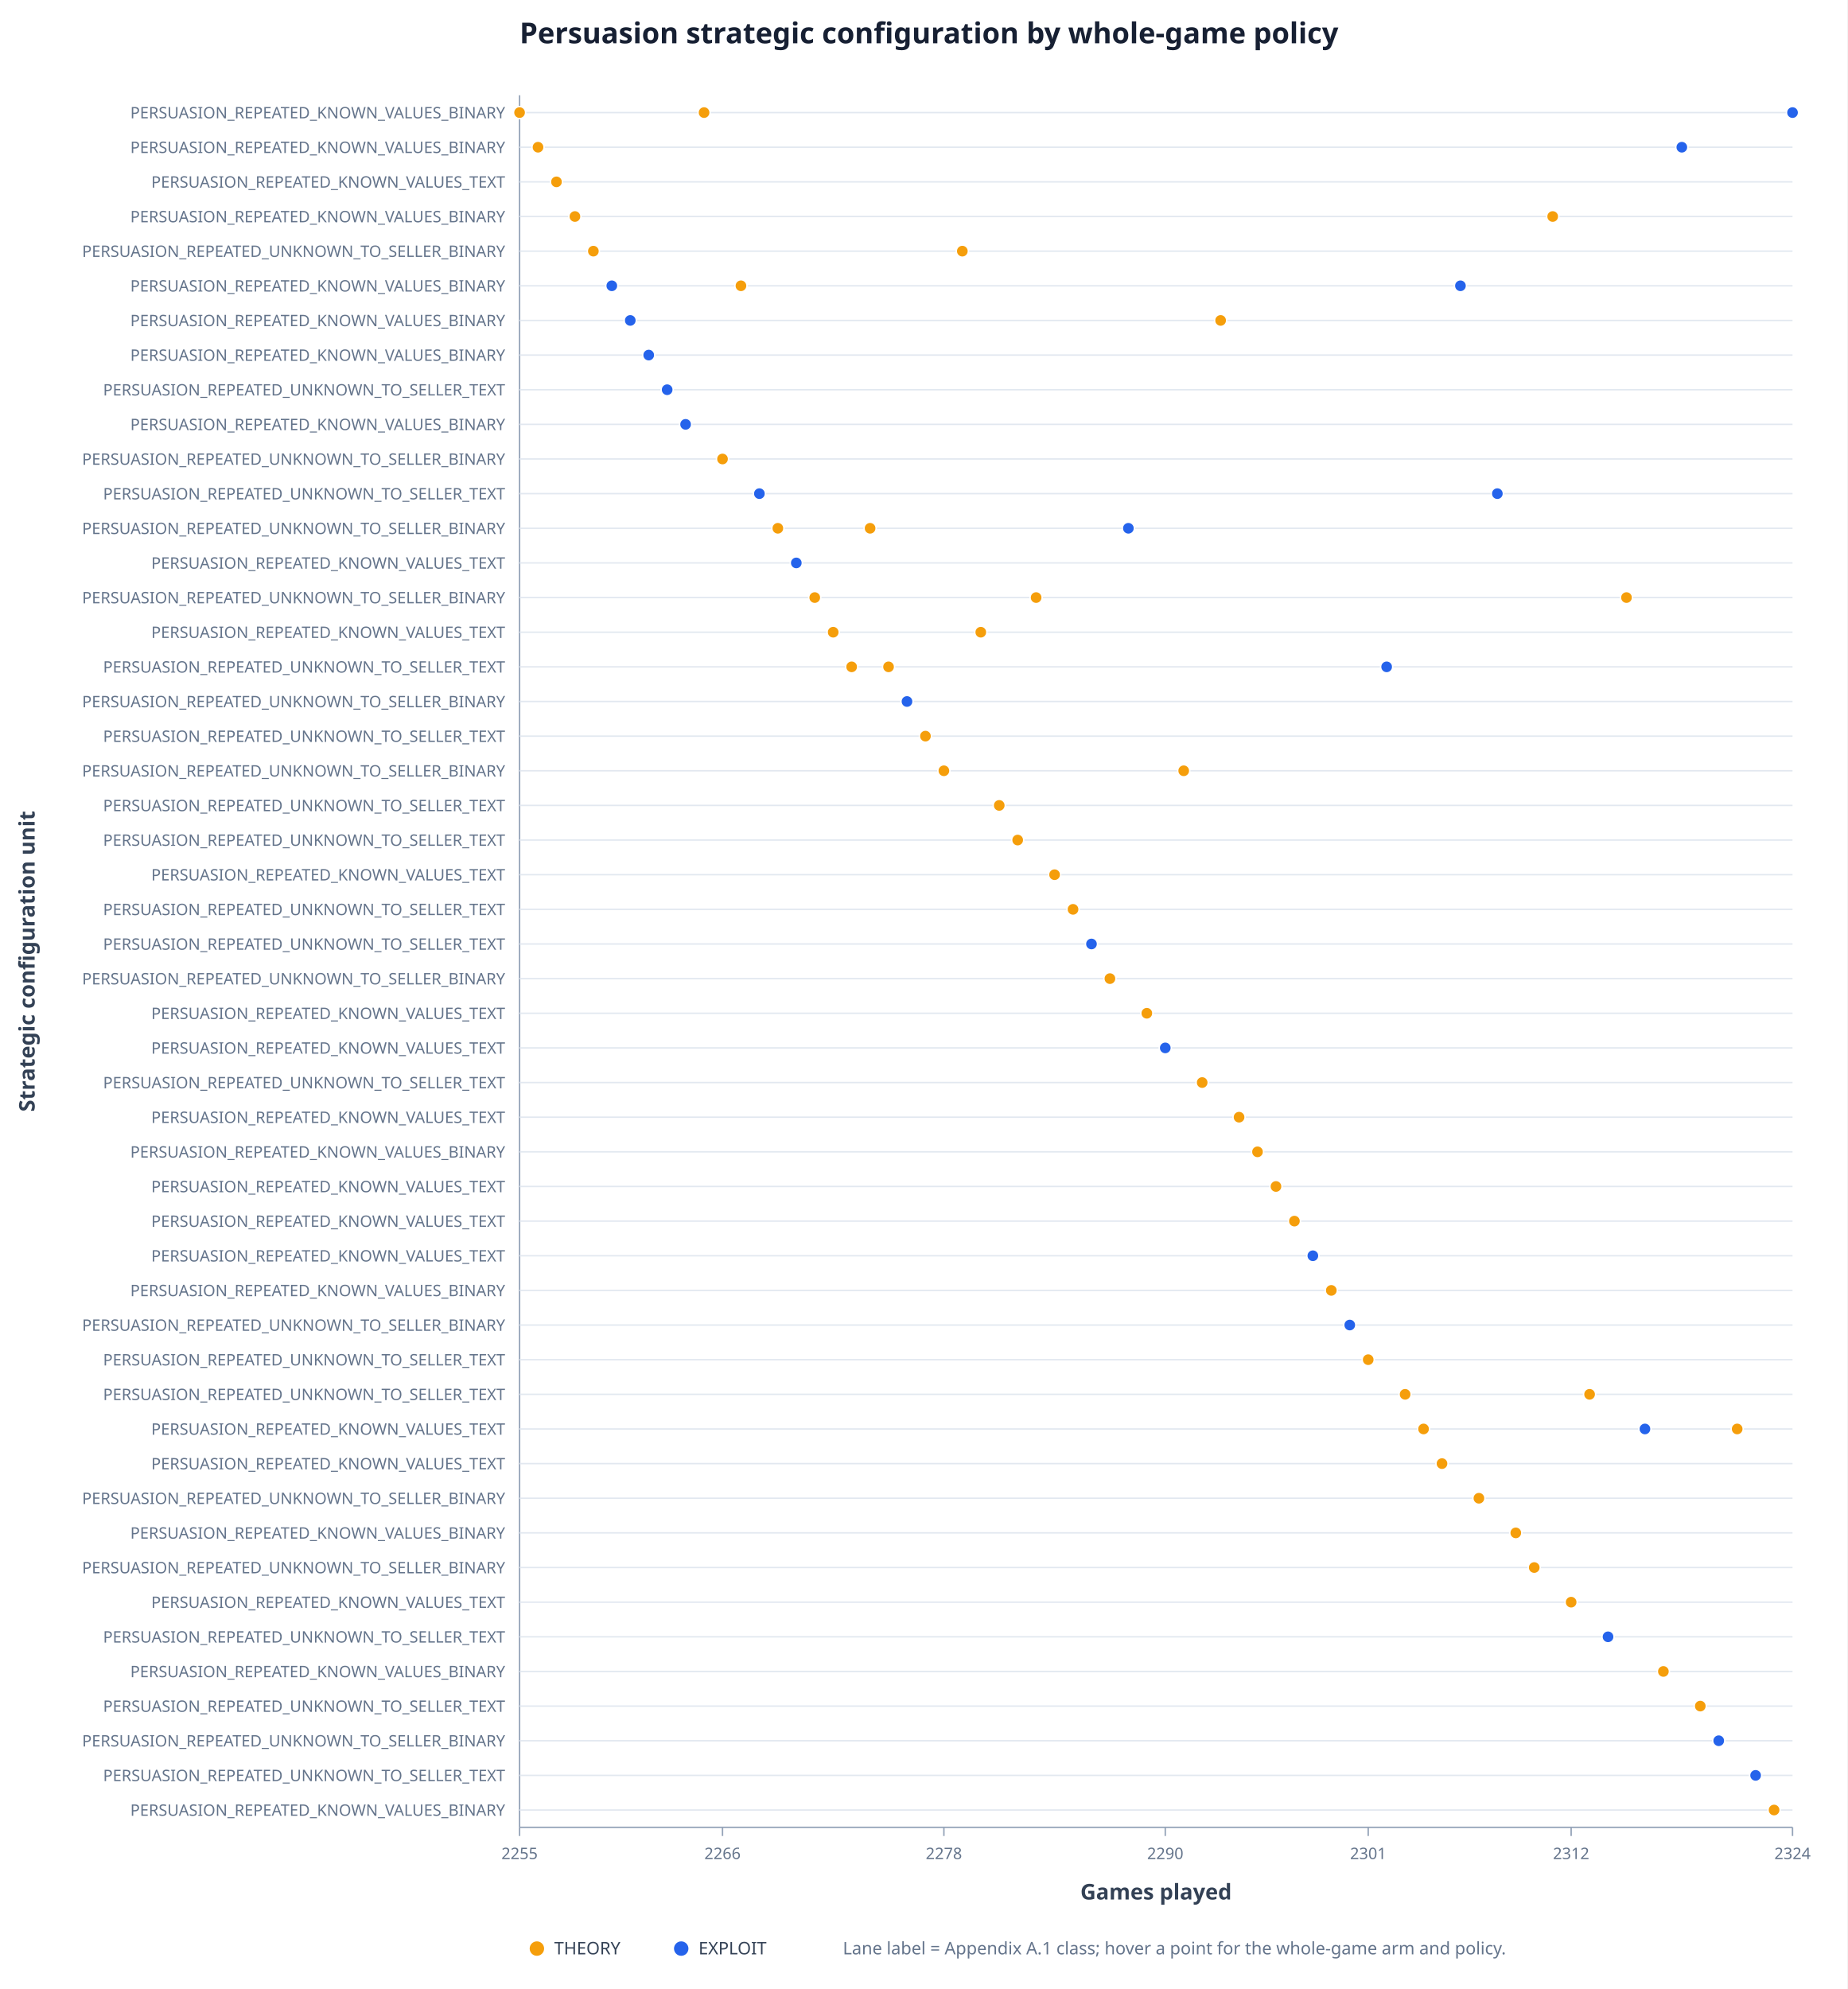
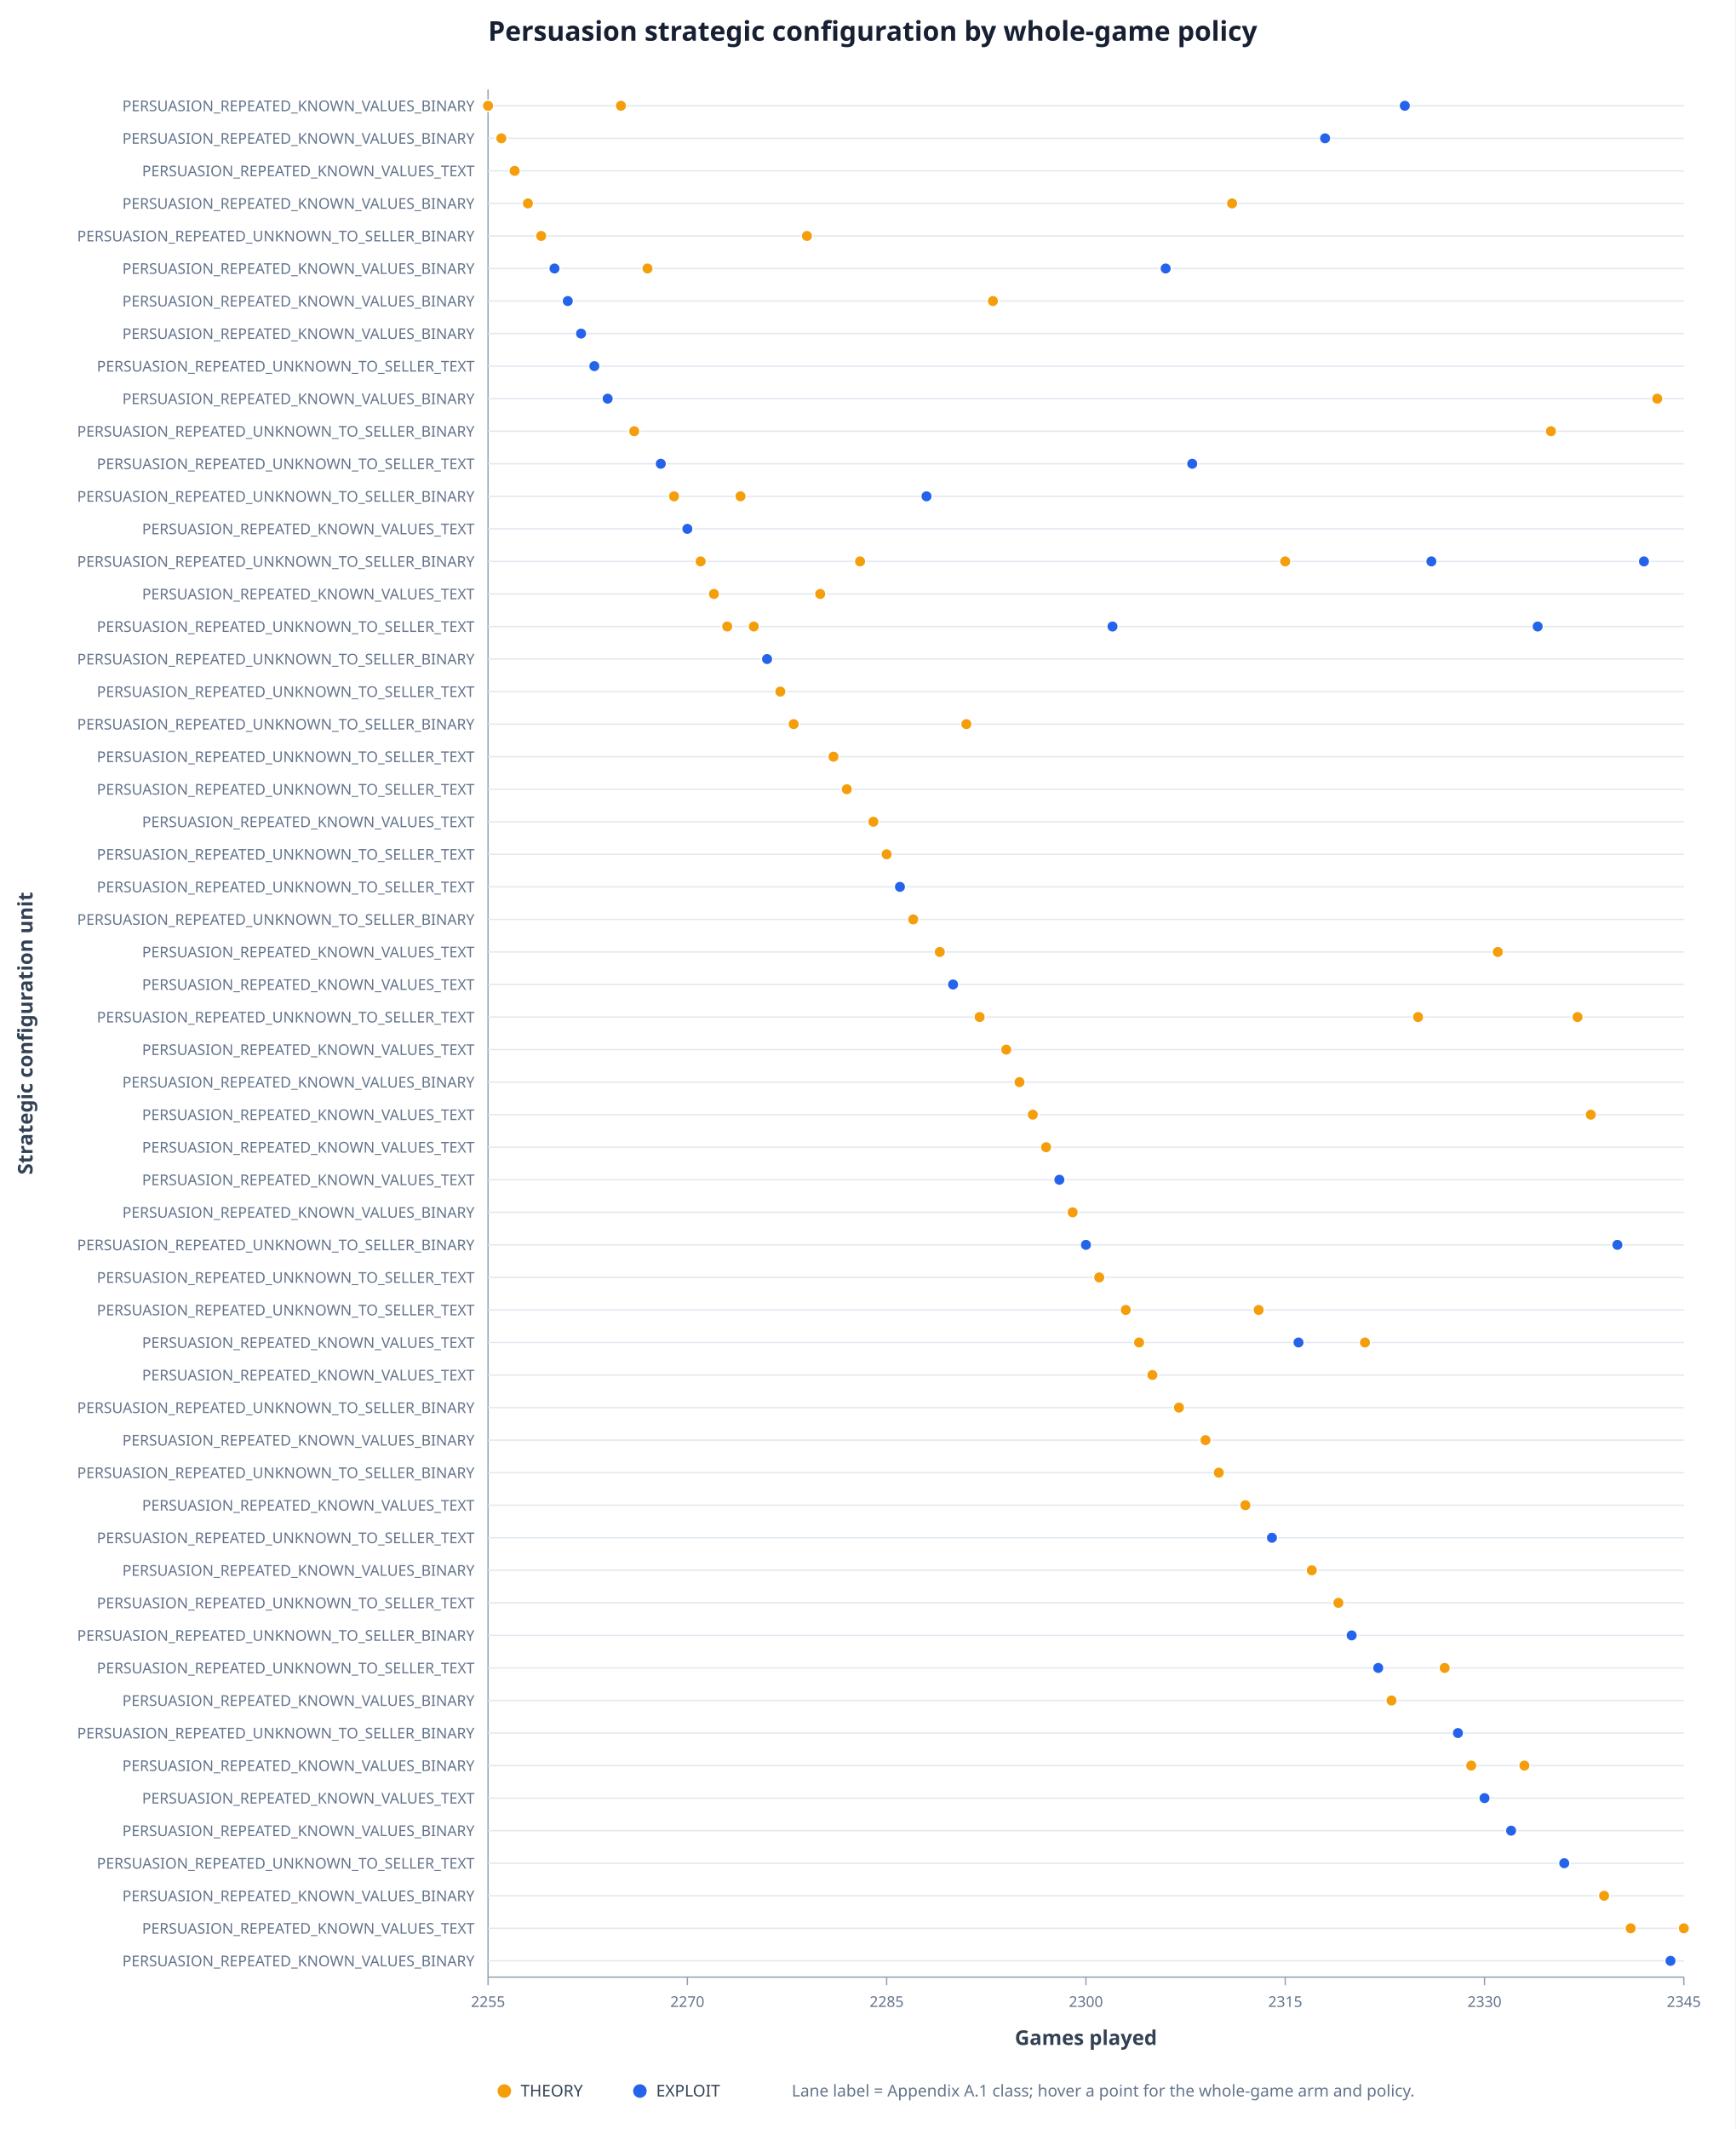
- <svg xmlns="http://www.w3.org/2000/svg" width="1280" height="1378" viewBox="0 0 1280 1378" role="img">
-   <rect width="1280" height="1378" fill="white" />
+ <svg xmlns="http://www.w3.org/2000/svg" width="1280" height="1570" viewBox="0 0 1280 1570" role="img">
+   <rect width="1280" height="1570" fill="white" />
  <text x="360.0" y="30" font-family="system-ui,sans-serif" font-size="20" font-weight="700" fill="#172033">Persuasion strategic configuration by whole-game policy</text>
-   <line x1="360.0" y1="1266.0" x2="1242.0" y2="1266.0" stroke="#94a3b8" />
-   <line x1="360.0" y1="66.0" x2="360.0" y2="1266.0" stroke="#94a3b8" />
-   <text x="801.0" y="1316" text-anchor="middle" font-family="system-ui,sans-serif" font-size="15" font-weight="650" fill="#334155">Games played</text>
-   <text x="24" y="666.0" transform="rotate(-90 24 666.0)" text-anchor="middle" font-family="system-ui,sans-serif" font-size="15" font-weight="650" fill="#334155">Strategic configuration unit</text>
+   <line x1="360.0" y1="1458.0" x2="1242.0" y2="1458.0" stroke="#94a3b8" />
+   <line x1="360.0" y1="66.0" x2="360.0" y2="1458.0" stroke="#94a3b8" />
+   <text x="801.0" y="1508" text-anchor="middle" font-family="system-ui,sans-serif" font-size="15" font-weight="650" fill="#334155">Games played</text>
+   <text x="24" y="762.0" transform="rotate(-90 24 762.0)" text-anchor="middle" font-family="system-ui,sans-serif" font-size="15" font-weight="650" fill="#334155">Strategic configuration unit</text>
  <line x1="360.0" y1="78.00" x2="1242.0" y2="78.00" stroke="#e2e8f0" />
  <text x="350.0" y="82.00" text-anchor="end" font-family="system-ui,sans-serif" font-size="11" fill="#64748b">PERSUASION_REPEATED_KNOWN_VALUES_BINARY</text>
  <line x1="360.0" y1="102.00" x2="1242.0" y2="102.00" stroke="#e2e8f0" />
  <text x="350.0" y="106.00" text-anchor="end" font-family="system-ui,sans-serif" font-size="11" fill="#64748b">PERSUASION_REPEATED_KNOWN_VALUES_BINARY</text>
  <line x1="360.0" y1="126.00" x2="1242.0" y2="126.00" stroke="#e2e8f0" />
  <text x="350.0" y="130.00" text-anchor="end" font-family="system-ui,sans-serif" font-size="11" fill="#64748b">PERSUASION_REPEATED_KNOWN_VALUES_TEXT</text>
  <line x1="360.0" y1="150.00" x2="1242.0" y2="150.00" stroke="#e2e8f0" />
  <text x="350.0" y="154.00" text-anchor="end" font-family="system-ui,sans-serif" font-size="11" fill="#64748b">PERSUASION_REPEATED_KNOWN_VALUES_BINARY</text>
  <line x1="360.0" y1="174.00" x2="1242.0" y2="174.00" stroke="#e2e8f0" />
  <text x="350.0" y="178.00" text-anchor="end" font-family="system-ui,sans-serif" font-size="11" fill="#64748b">PERSUASION_REPEATED_UNKNOWN_TO_SELLER_BINARY</text>
  <line x1="360.0" y1="198.00" x2="1242.0" y2="198.00" stroke="#e2e8f0" />
  <text x="350.0" y="202.00" text-anchor="end" font-family="system-ui,sans-serif" font-size="11" fill="#64748b">PERSUASION_REPEATED_KNOWN_VALUES_BINARY</text>
  <line x1="360.0" y1="222.00" x2="1242.0" y2="222.00" stroke="#e2e8f0" />
  <text x="350.0" y="226.00" text-anchor="end" font-family="system-ui,sans-serif" font-size="11" fill="#64748b">PERSUASION_REPEATED_KNOWN_VALUES_BINARY</text>
  <line x1="360.0" y1="246.00" x2="1242.0" y2="246.00" stroke="#e2e8f0" />
  <text x="350.0" y="250.00" text-anchor="end" font-family="system-ui,sans-serif" font-size="11" fill="#64748b">PERSUASION_REPEATED_KNOWN_VALUES_BINARY</text>
  <line x1="360.0" y1="270.00" x2="1242.0" y2="270.00" stroke="#e2e8f0" />
  <text x="350.0" y="274.00" text-anchor="end" font-family="system-ui,sans-serif" font-size="11" fill="#64748b">PERSUASION_REPEATED_UNKNOWN_TO_SELLER_TEXT</text>
  <line x1="360.0" y1="294.00" x2="1242.0" y2="294.00" stroke="#e2e8f0" />
  <text x="350.0" y="298.00" text-anchor="end" font-family="system-ui,sans-serif" font-size="11" fill="#64748b">PERSUASION_REPEATED_KNOWN_VALUES_BINARY</text>
  <line x1="360.0" y1="318.00" x2="1242.0" y2="318.00" stroke="#e2e8f0" />
  <text x="350.0" y="322.00" text-anchor="end" font-family="system-ui,sans-serif" font-size="11" fill="#64748b">PERSUASION_REPEATED_UNKNOWN_TO_SELLER_BINARY</text>
  <line x1="360.0" y1="342.00" x2="1242.0" y2="342.00" stroke="#e2e8f0" />
  <text x="350.0" y="346.00" text-anchor="end" font-family="system-ui,sans-serif" font-size="11" fill="#64748b">PERSUASION_REPEATED_UNKNOWN_TO_SELLER_TEXT</text>
  <line x1="360.0" y1="366.00" x2="1242.0" y2="366.00" stroke="#e2e8f0" />
  <text x="350.0" y="370.00" text-anchor="end" font-family="system-ui,sans-serif" font-size="11" fill="#64748b">PERSUASION_REPEATED_UNKNOWN_TO_SELLER_BINARY</text>
  <line x1="360.0" y1="390.00" x2="1242.0" y2="390.00" stroke="#e2e8f0" />
  <text x="350.0" y="394.00" text-anchor="end" font-family="system-ui,sans-serif" font-size="11" fill="#64748b">PERSUASION_REPEATED_KNOWN_VALUES_TEXT</text>
  <line x1="360.0" y1="414.00" x2="1242.0" y2="414.00" stroke="#e2e8f0" />
  <text x="350.0" y="418.00" text-anchor="end" font-family="system-ui,sans-serif" font-size="11" fill="#64748b">PERSUASION_REPEATED_UNKNOWN_TO_SELLER_BINARY</text>
  <line x1="360.0" y1="438.00" x2="1242.0" y2="438.00" stroke="#e2e8f0" />
  <text x="350.0" y="442.00" text-anchor="end" font-family="system-ui,sans-serif" font-size="11" fill="#64748b">PERSUASION_REPEATED_KNOWN_VALUES_TEXT</text>
  <line x1="360.0" y1="462.00" x2="1242.0" y2="462.00" stroke="#e2e8f0" />
  <text x="350.0" y="466.00" text-anchor="end" font-family="system-ui,sans-serif" font-size="11" fill="#64748b">PERSUASION_REPEATED_UNKNOWN_TO_SELLER_TEXT</text>
  <line x1="360.0" y1="486.00" x2="1242.0" y2="486.00" stroke="#e2e8f0" />
  <text x="350.0" y="490.00" text-anchor="end" font-family="system-ui,sans-serif" font-size="11" fill="#64748b">PERSUASION_REPEATED_UNKNOWN_TO_SELLER_BINARY</text>
  <line x1="360.0" y1="510.00" x2="1242.0" y2="510.00" stroke="#e2e8f0" />
  <text x="350.0" y="514.00" text-anchor="end" font-family="system-ui,sans-serif" font-size="11" fill="#64748b">PERSUASION_REPEATED_UNKNOWN_TO_SELLER_TEXT</text>
  <line x1="360.0" y1="534.00" x2="1242.0" y2="534.00" stroke="#e2e8f0" />
  <text x="350.0" y="538.00" text-anchor="end" font-family="system-ui,sans-serif" font-size="11" fill="#64748b">PERSUASION_REPEATED_UNKNOWN_TO_SELLER_BINARY</text>
  <line x1="360.0" y1="558.00" x2="1242.0" y2="558.00" stroke="#e2e8f0" />
  <text x="350.0" y="562.00" text-anchor="end" font-family="system-ui,sans-serif" font-size="11" fill="#64748b">PERSUASION_REPEATED_UNKNOWN_TO_SELLER_TEXT</text>
  <line x1="360.0" y1="582.00" x2="1242.0" y2="582.00" stroke="#e2e8f0" />
  <text x="350.0" y="586.00" text-anchor="end" font-family="system-ui,sans-serif" font-size="11" fill="#64748b">PERSUASION_REPEATED_UNKNOWN_TO_SELLER_TEXT</text>
  <line x1="360.0" y1="606.00" x2="1242.0" y2="606.00" stroke="#e2e8f0" />
  <text x="350.0" y="610.00" text-anchor="end" font-family="system-ui,sans-serif" font-size="11" fill="#64748b">PERSUASION_REPEATED_KNOWN_VALUES_TEXT</text>
  <line x1="360.0" y1="630.00" x2="1242.0" y2="630.00" stroke="#e2e8f0" />
  <text x="350.0" y="634.00" text-anchor="end" font-family="system-ui,sans-serif" font-size="11" fill="#64748b">PERSUASION_REPEATED_UNKNOWN_TO_SELLER_TEXT</text>
  <line x1="360.0" y1="654.00" x2="1242.0" y2="654.00" stroke="#e2e8f0" />
  <text x="350.0" y="658.00" text-anchor="end" font-family="system-ui,sans-serif" font-size="11" fill="#64748b">PERSUASION_REPEATED_UNKNOWN_TO_SELLER_TEXT</text>
  <line x1="360.0" y1="678.00" x2="1242.0" y2="678.00" stroke="#e2e8f0" />
  <text x="350.0" y="682.00" text-anchor="end" font-family="system-ui,sans-serif" font-size="11" fill="#64748b">PERSUASION_REPEATED_UNKNOWN_TO_SELLER_BINARY</text>
  <line x1="360.0" y1="702.00" x2="1242.0" y2="702.00" stroke="#e2e8f0" />
  <text x="350.0" y="706.00" text-anchor="end" font-family="system-ui,sans-serif" font-size="11" fill="#64748b">PERSUASION_REPEATED_KNOWN_VALUES_TEXT</text>
  <line x1="360.0" y1="726.00" x2="1242.0" y2="726.00" stroke="#e2e8f0" />
  <text x="350.0" y="730.00" text-anchor="end" font-family="system-ui,sans-serif" font-size="11" fill="#64748b">PERSUASION_REPEATED_KNOWN_VALUES_TEXT</text>
  <line x1="360.0" y1="750.00" x2="1242.0" y2="750.00" stroke="#e2e8f0" />
  <text x="350.0" y="754.00" text-anchor="end" font-family="system-ui,sans-serif" font-size="11" fill="#64748b">PERSUASION_REPEATED_UNKNOWN_TO_SELLER_TEXT</text>
  <line x1="360.0" y1="774.00" x2="1242.0" y2="774.00" stroke="#e2e8f0" />
  <text x="350.0" y="778.00" text-anchor="end" font-family="system-ui,sans-serif" font-size="11" fill="#64748b">PERSUASION_REPEATED_KNOWN_VALUES_TEXT</text>
  <line x1="360.0" y1="798.00" x2="1242.0" y2="798.00" stroke="#e2e8f0" />
  <text x="350.0" y="802.00" text-anchor="end" font-family="system-ui,sans-serif" font-size="11" fill="#64748b">PERSUASION_REPEATED_KNOWN_VALUES_BINARY</text>
  <line x1="360.0" y1="822.00" x2="1242.0" y2="822.00" stroke="#e2e8f0" />
  <text x="350.0" y="826.00" text-anchor="end" font-family="system-ui,sans-serif" font-size="11" fill="#64748b">PERSUASION_REPEATED_KNOWN_VALUES_TEXT</text>
  <line x1="360.0" y1="846.00" x2="1242.0" y2="846.00" stroke="#e2e8f0" />
  <text x="350.0" y="850.00" text-anchor="end" font-family="system-ui,sans-serif" font-size="11" fill="#64748b">PERSUASION_REPEATED_KNOWN_VALUES_TEXT</text>
  <line x1="360.0" y1="870.00" x2="1242.0" y2="870.00" stroke="#e2e8f0" />
  <text x="350.0" y="874.00" text-anchor="end" font-family="system-ui,sans-serif" font-size="11" fill="#64748b">PERSUASION_REPEATED_KNOWN_VALUES_TEXT</text>
  <line x1="360.0" y1="894.00" x2="1242.0" y2="894.00" stroke="#e2e8f0" />
  <text x="350.0" y="898.00" text-anchor="end" font-family="system-ui,sans-serif" font-size="11" fill="#64748b">PERSUASION_REPEATED_KNOWN_VALUES_BINARY</text>
  <line x1="360.0" y1="918.00" x2="1242.0" y2="918.00" stroke="#e2e8f0" />
  <text x="350.0" y="922.00" text-anchor="end" font-family="system-ui,sans-serif" font-size="11" fill="#64748b">PERSUASION_REPEATED_UNKNOWN_TO_SELLER_BINARY</text>
  <line x1="360.0" y1="942.00" x2="1242.0" y2="942.00" stroke="#e2e8f0" />
  <text x="350.0" y="946.00" text-anchor="end" font-family="system-ui,sans-serif" font-size="11" fill="#64748b">PERSUASION_REPEATED_UNKNOWN_TO_SELLER_TEXT</text>
  <line x1="360.0" y1="966.00" x2="1242.0" y2="966.00" stroke="#e2e8f0" />
  <text x="350.0" y="970.00" text-anchor="end" font-family="system-ui,sans-serif" font-size="11" fill="#64748b">PERSUASION_REPEATED_UNKNOWN_TO_SELLER_TEXT</text>
  <line x1="360.0" y1="990.00" x2="1242.0" y2="990.00" stroke="#e2e8f0" />
  <text x="350.0" y="994.00" text-anchor="end" font-family="system-ui,sans-serif" font-size="11" fill="#64748b">PERSUASION_REPEATED_KNOWN_VALUES_TEXT</text>
  <line x1="360.0" y1="1014.00" x2="1242.0" y2="1014.00" stroke="#e2e8f0" />
  <text x="350.0" y="1018.00" text-anchor="end" font-family="system-ui,sans-serif" font-size="11" fill="#64748b">PERSUASION_REPEATED_KNOWN_VALUES_TEXT</text>
  <line x1="360.0" y1="1038.00" x2="1242.0" y2="1038.00" stroke="#e2e8f0" />
  <text x="350.0" y="1042.00" text-anchor="end" font-family="system-ui,sans-serif" font-size="11" fill="#64748b">PERSUASION_REPEATED_UNKNOWN_TO_SELLER_BINARY</text>
  <line x1="360.0" y1="1062.00" x2="1242.0" y2="1062.00" stroke="#e2e8f0" />
  <text x="350.0" y="1066.00" text-anchor="end" font-family="system-ui,sans-serif" font-size="11" fill="#64748b">PERSUASION_REPEATED_KNOWN_VALUES_BINARY</text>
  <line x1="360.0" y1="1086.00" x2="1242.0" y2="1086.00" stroke="#e2e8f0" />
  <text x="350.0" y="1090.00" text-anchor="end" font-family="system-ui,sans-serif" font-size="11" fill="#64748b">PERSUASION_REPEATED_UNKNOWN_TO_SELLER_BINARY</text>
  <line x1="360.0" y1="1110.00" x2="1242.0" y2="1110.00" stroke="#e2e8f0" />
  <text x="350.0" y="1114.00" text-anchor="end" font-family="system-ui,sans-serif" font-size="11" fill="#64748b">PERSUASION_REPEATED_KNOWN_VALUES_TEXT</text>
  <line x1="360.0" y1="1134.00" x2="1242.0" y2="1134.00" stroke="#e2e8f0" />
  <text x="350.0" y="1138.00" text-anchor="end" font-family="system-ui,sans-serif" font-size="11" fill="#64748b">PERSUASION_REPEATED_UNKNOWN_TO_SELLER_TEXT</text>
  <line x1="360.0" y1="1158.00" x2="1242.0" y2="1158.00" stroke="#e2e8f0" />
  <text x="350.0" y="1162.00" text-anchor="end" font-family="system-ui,sans-serif" font-size="11" fill="#64748b">PERSUASION_REPEATED_KNOWN_VALUES_BINARY</text>
  <line x1="360.0" y1="1182.00" x2="1242.0" y2="1182.00" stroke="#e2e8f0" />
  <text x="350.0" y="1186.00" text-anchor="end" font-family="system-ui,sans-serif" font-size="11" fill="#64748b">PERSUASION_REPEATED_UNKNOWN_TO_SELLER_TEXT</text>
  <line x1="360.0" y1="1206.00" x2="1242.0" y2="1206.00" stroke="#e2e8f0" />
  <text x="350.0" y="1210.00" text-anchor="end" font-family="system-ui,sans-serif" font-size="11" fill="#64748b">PERSUASION_REPEATED_UNKNOWN_TO_SELLER_BINARY</text>
  <line x1="360.0" y1="1230.00" x2="1242.0" y2="1230.00" stroke="#e2e8f0" />
  <text x="350.0" y="1234.00" text-anchor="end" font-family="system-ui,sans-serif" font-size="11" fill="#64748b">PERSUASION_REPEATED_UNKNOWN_TO_SELLER_TEXT</text>
  <line x1="360.0" y1="1254.00" x2="1242.0" y2="1254.00" stroke="#e2e8f0" />
  <text x="350.0" y="1258.00" text-anchor="end" font-family="system-ui,sans-serif" font-size="11" fill="#64748b">PERSUASION_REPEATED_KNOWN_VALUES_BINARY</text>
-   <line x1="360.00" y1="1266.0" x2="360.00" y2="1272.0" stroke="#94a3b8" />
-   <text x="360.00" y="1288.0" text-anchor="middle" font-family="system-ui,sans-serif" font-size="11" fill="#64748b">2255</text>
-   <line x1="500.61" y1="1266.0" x2="500.61" y2="1272.0" stroke="#94a3b8" />
-   <text x="500.61" y="1288.0" text-anchor="middle" font-family="system-ui,sans-serif" font-size="11" fill="#64748b">2266</text>
-   <line x1="654.00" y1="1266.0" x2="654.00" y2="1272.0" stroke="#94a3b8" />
-   <text x="654.00" y="1288.0" text-anchor="middle" font-family="system-ui,sans-serif" font-size="11" fill="#64748b">2278</text>
-   <line x1="807.39" y1="1266.0" x2="807.39" y2="1272.0" stroke="#94a3b8" />
-   <text x="807.39" y="1288.0" text-anchor="middle" font-family="system-ui,sans-serif" font-size="11" fill="#64748b">2290</text>
-   <line x1="948.00" y1="1266.0" x2="948.00" y2="1272.0" stroke="#94a3b8" />
-   <text x="948.00" y="1288.0" text-anchor="middle" font-family="system-ui,sans-serif" font-size="11" fill="#64748b">2301</text>
-   <line x1="1088.61" y1="1266.0" x2="1088.61" y2="1272.0" stroke="#94a3b8" />
-   <text x="1088.61" y="1288.0" text-anchor="middle" font-family="system-ui,sans-serif" font-size="11" fill="#64748b">2312</text>
-   <line x1="1242.00" y1="1266.0" x2="1242.00" y2="1272.0" stroke="#94a3b8" />
-   <text x="1242.00" y="1288.0" text-anchor="middle" font-family="system-ui,sans-serif" font-size="11" fill="#64748b">2324</text>
+   <line x1="360.0" y1="1278.00" x2="1242.0" y2="1278.00" stroke="#e2e8f0" />
+   <text x="350.0" y="1282.00" text-anchor="end" font-family="system-ui,sans-serif" font-size="11" fill="#64748b">PERSUASION_REPEATED_UNKNOWN_TO_SELLER_BINARY</text>
+   <line x1="360.0" y1="1302.00" x2="1242.0" y2="1302.00" stroke="#e2e8f0" />
+   <text x="350.0" y="1306.00" text-anchor="end" font-family="system-ui,sans-serif" font-size="11" fill="#64748b">PERSUASION_REPEATED_KNOWN_VALUES_BINARY</text>
+   <line x1="360.0" y1="1326.00" x2="1242.0" y2="1326.00" stroke="#e2e8f0" />
+   <text x="350.0" y="1330.00" text-anchor="end" font-family="system-ui,sans-serif" font-size="11" fill="#64748b">PERSUASION_REPEATED_KNOWN_VALUES_TEXT</text>
+   <line x1="360.0" y1="1350.00" x2="1242.0" y2="1350.00" stroke="#e2e8f0" />
+   <text x="350.0" y="1354.00" text-anchor="end" font-family="system-ui,sans-serif" font-size="11" fill="#64748b">PERSUASION_REPEATED_KNOWN_VALUES_BINARY</text>
+   <line x1="360.0" y1="1374.00" x2="1242.0" y2="1374.00" stroke="#e2e8f0" />
+   <text x="350.0" y="1378.00" text-anchor="end" font-family="system-ui,sans-serif" font-size="11" fill="#64748b">PERSUASION_REPEATED_UNKNOWN_TO_SELLER_TEXT</text>
+   <line x1="360.0" y1="1398.00" x2="1242.0" y2="1398.00" stroke="#e2e8f0" />
+   <text x="350.0" y="1402.00" text-anchor="end" font-family="system-ui,sans-serif" font-size="11" fill="#64748b">PERSUASION_REPEATED_KNOWN_VALUES_BINARY</text>
+   <line x1="360.0" y1="1422.00" x2="1242.0" y2="1422.00" stroke="#e2e8f0" />
+   <text x="350.0" y="1426.00" text-anchor="end" font-family="system-ui,sans-serif" font-size="11" fill="#64748b">PERSUASION_REPEATED_KNOWN_VALUES_TEXT</text>
+   <line x1="360.0" y1="1446.00" x2="1242.0" y2="1446.00" stroke="#e2e8f0" />
+   <text x="350.0" y="1450.00" text-anchor="end" font-family="system-ui,sans-serif" font-size="11" fill="#64748b">PERSUASION_REPEATED_KNOWN_VALUES_BINARY</text>
+   <line x1="360.00" y1="1458.0" x2="360.00" y2="1464.0" stroke="#94a3b8" />
+   <text x="360.00" y="1480.0" text-anchor="middle" font-family="system-ui,sans-serif" font-size="11" fill="#64748b">2255</text>
+   <line x1="507.00" y1="1458.0" x2="507.00" y2="1464.0" stroke="#94a3b8" />
+   <text x="507.00" y="1480.0" text-anchor="middle" font-family="system-ui,sans-serif" font-size="11" fill="#64748b">2270</text>
+   <line x1="654.00" y1="1458.0" x2="654.00" y2="1464.0" stroke="#94a3b8" />
+   <text x="654.00" y="1480.0" text-anchor="middle" font-family="system-ui,sans-serif" font-size="11" fill="#64748b">2285</text>
+   <line x1="801.00" y1="1458.0" x2="801.00" y2="1464.0" stroke="#94a3b8" />
+   <text x="801.00" y="1480.0" text-anchor="middle" font-family="system-ui,sans-serif" font-size="11" fill="#64748b">2300</text>
+   <line x1="948.00" y1="1458.0" x2="948.00" y2="1464.0" stroke="#94a3b8" />
+   <text x="948.00" y="1480.0" text-anchor="middle" font-family="system-ui,sans-serif" font-size="11" fill="#64748b">2315</text>
+   <line x1="1095.00" y1="1458.0" x2="1095.00" y2="1464.0" stroke="#94a3b8" />
+   <text x="1095.00" y="1480.0" text-anchor="middle" font-family="system-ui,sans-serif" font-size="11" fill="#64748b">2330</text>
+   <line x1="1242.00" y1="1458.0" x2="1242.00" y2="1464.0" stroke="#94a3b8" />
+   <text x="1242.00" y="1480.0" text-anchor="middle" font-family="system-ui,sans-serif" font-size="11" fill="#64748b">2345</text>
  <circle cx="360.00" cy="78.00" r="4.2" fill="#f59e0b" stroke="white" stroke-width="1" />
-   <circle cx="372.78" cy="102.00" r="4.2" fill="#f59e0b" stroke="white" stroke-width="1" />
-   <circle cx="385.57" cy="126.00" r="4.2" fill="#f59e0b" stroke="white" stroke-width="1" />
-   <circle cx="398.35" cy="150.00" r="4.2" fill="#f59e0b" stroke="white" stroke-width="1" />
-   <circle cx="411.13" cy="174.00" r="4.2" fill="#f59e0b" stroke="white" stroke-width="1" />
-   <circle cx="423.91" cy="198.00" r="4.2" fill="#2563eb" stroke="white" stroke-width="1" />
-   <circle cx="436.70" cy="222.00" r="4.2" fill="#2563eb" stroke="white" stroke-width="1" />
-   <circle cx="449.48" cy="246.00" r="4.2" fill="#2563eb" stroke="white" stroke-width="1" />
-   <circle cx="462.26" cy="270.00" r="4.2" fill="#2563eb" stroke="white" stroke-width="1" />
-   <circle cx="475.04" cy="294.00" r="4.2" fill="#2563eb" stroke="white" stroke-width="1" />
-   <circle cx="487.83" cy="78.00" r="4.2" fill="#f59e0b" stroke="white" stroke-width="1" />
-   <circle cx="500.61" cy="318.00" r="4.2" fill="#f59e0b" stroke="white" stroke-width="1" />
-   <circle cx="513.39" cy="198.00" r="4.2" fill="#f59e0b" stroke="white" stroke-width="1" />
-   <circle cx="526.17" cy="342.00" r="4.2" fill="#2563eb" stroke="white" stroke-width="1" />
-   <circle cx="538.96" cy="366.00" r="4.2" fill="#f59e0b" stroke="white" stroke-width="1" />
-   <circle cx="551.74" cy="390.00" r="4.2" fill="#2563eb" stroke="white" stroke-width="1" />
-   <circle cx="564.52" cy="414.00" r="4.2" fill="#f59e0b" stroke="white" stroke-width="1" />
-   <circle cx="577.30" cy="438.00" r="4.2" fill="#f59e0b" stroke="white" stroke-width="1" />
-   <circle cx="590.09" cy="462.00" r="4.2" fill="#f59e0b" stroke="white" stroke-width="1" />
-   <circle cx="602.87" cy="366.00" r="4.2" fill="#f59e0b" stroke="white" stroke-width="1" />
-   <circle cx="615.65" cy="462.00" r="4.2" fill="#f59e0b" stroke="white" stroke-width="1" />
-   <circle cx="628.43" cy="486.00" r="4.2" fill="#2563eb" stroke="white" stroke-width="1" />
-   <circle cx="641.22" cy="510.00" r="4.2" fill="#f59e0b" stroke="white" stroke-width="1" />
-   <circle cx="654.00" cy="534.00" r="4.2" fill="#f59e0b" stroke="white" stroke-width="1" />
-   <circle cx="666.78" cy="174.00" r="4.2" fill="#f59e0b" stroke="white" stroke-width="1" />
-   <circle cx="679.57" cy="438.00" r="4.2" fill="#f59e0b" stroke="white" stroke-width="1" />
-   <circle cx="692.35" cy="558.00" r="4.2" fill="#f59e0b" stroke="white" stroke-width="1" />
-   <circle cx="705.13" cy="582.00" r="4.2" fill="#f59e0b" stroke="white" stroke-width="1" />
-   <circle cx="717.91" cy="414.00" r="4.2" fill="#f59e0b" stroke="white" stroke-width="1" />
-   <circle cx="730.70" cy="606.00" r="4.2" fill="#f59e0b" stroke="white" stroke-width="1" />
-   <circle cx="743.48" cy="630.00" r="4.2" fill="#f59e0b" stroke="white" stroke-width="1" />
-   <circle cx="756.26" cy="654.00" r="4.2" fill="#2563eb" stroke="white" stroke-width="1" />
-   <circle cx="769.04" cy="678.00" r="4.2" fill="#f59e0b" stroke="white" stroke-width="1" />
-   <circle cx="781.83" cy="366.00" r="4.2" fill="#2563eb" stroke="white" stroke-width="1" />
-   <circle cx="794.61" cy="702.00" r="4.2" fill="#f59e0b" stroke="white" stroke-width="1" />
-   <circle cx="807.39" cy="726.00" r="4.2" fill="#2563eb" stroke="white" stroke-width="1" />
-   <circle cx="820.17" cy="534.00" r="4.2" fill="#f59e0b" stroke="white" stroke-width="1" />
-   <circle cx="832.96" cy="750.00" r="4.2" fill="#f59e0b" stroke="white" stroke-width="1" />
-   <circle cx="845.74" cy="222.00" r="4.2" fill="#f59e0b" stroke="white" stroke-width="1" />
-   <circle cx="858.52" cy="774.00" r="4.2" fill="#f59e0b" stroke="white" stroke-width="1" />
-   <circle cx="871.30" cy="798.00" r="4.2" fill="#f59e0b" stroke="white" stroke-width="1" />
-   <circle cx="884.09" cy="822.00" r="4.2" fill="#f59e0b" stroke="white" stroke-width="1" />
-   <circle cx="896.87" cy="846.00" r="4.2" fill="#f59e0b" stroke="white" stroke-width="1" />
-   <circle cx="909.65" cy="870.00" r="4.2" fill="#2563eb" stroke="white" stroke-width="1" />
-   <circle cx="922.43" cy="894.00" r="4.2" fill="#f59e0b" stroke="white" stroke-width="1" />
-   <circle cx="935.22" cy="918.00" r="4.2" fill="#2563eb" stroke="white" stroke-width="1" />
-   <circle cx="948.00" cy="942.00" r="4.2" fill="#f59e0b" stroke="white" stroke-width="1" />
-   <circle cx="960.78" cy="462.00" r="4.2" fill="#2563eb" stroke="white" stroke-width="1" />
-   <circle cx="973.57" cy="966.00" r="4.2" fill="#f59e0b" stroke="white" stroke-width="1" />
-   <circle cx="986.35" cy="990.00" r="4.2" fill="#f59e0b" stroke="white" stroke-width="1" />
-   <circle cx="999.13" cy="1014.00" r="4.2" fill="#f59e0b" stroke="white" stroke-width="1" />
-   <circle cx="1011.91" cy="198.00" r="4.2" fill="#2563eb" stroke="white" stroke-width="1" />
-   <circle cx="1024.70" cy="1038.00" r="4.2" fill="#f59e0b" stroke="white" stroke-width="1" />
-   <circle cx="1037.48" cy="342.00" r="4.2" fill="#2563eb" stroke="white" stroke-width="1" />
-   <circle cx="1050.26" cy="1062.00" r="4.2" fill="#f59e0b" stroke="white" stroke-width="1" />
-   <circle cx="1063.04" cy="1086.00" r="4.2" fill="#f59e0b" stroke="white" stroke-width="1" />
-   <circle cx="1075.83" cy="150.00" r="4.2" fill="#f59e0b" stroke="white" stroke-width="1" />
-   <circle cx="1088.61" cy="1110.00" r="4.2" fill="#f59e0b" stroke="white" stroke-width="1" />
-   <circle cx="1101.39" cy="966.00" r="4.2" fill="#f59e0b" stroke="white" stroke-width="1" />
-   <circle cx="1114.17" cy="1134.00" r="4.2" fill="#2563eb" stroke="white" stroke-width="1" />
-   <circle cx="1126.96" cy="414.00" r="4.2" fill="#f59e0b" stroke="white" stroke-width="1" />
-   <circle cx="1139.74" cy="990.00" r="4.2" fill="#2563eb" stroke="white" stroke-width="1" />
-   <circle cx="1152.52" cy="1158.00" r="4.2" fill="#f59e0b" stroke="white" stroke-width="1" />
-   <circle cx="1165.30" cy="102.00" r="4.2" fill="#2563eb" stroke="white" stroke-width="1" />
-   <circle cx="1178.09" cy="1182.00" r="4.2" fill="#f59e0b" stroke="white" stroke-width="1" />
-   <circle cx="1190.87" cy="1206.00" r="4.2" fill="#2563eb" stroke="white" stroke-width="1" />
-   <circle cx="1203.65" cy="990.00" r="4.2" fill="#f59e0b" stroke="white" stroke-width="1" />
-   <circle cx="1216.43" cy="1230.00" r="4.2" fill="#2563eb" stroke="white" stroke-width="1" />
-   <circle cx="1229.22" cy="1254.00" r="4.2" fill="#f59e0b" stroke="white" stroke-width="1" />
-   <circle cx="1242.00" cy="78.00" r="4.2" fill="#2563eb" stroke="white" stroke-width="1" />
-   <circle cx="372.0" cy="1350" r="5" fill="#f59e0b" />
-   <text x="384.0" y="1354" font-family="system-ui,sans-serif" font-size="12" fill="#334155">THEORY</text>
-   <circle cx="472.0" cy="1350" r="5" fill="#2563eb" />
-   <text x="484.0" y="1354" font-family="system-ui,sans-serif" font-size="12" fill="#334155">EXPLOIT</text>
-   <text x="584.0" y="1354" font-family="system-ui,sans-serif" font-size="12" fill="#64748b">Lane label = Appendix A.1 class; hover a point for the whole-game arm and policy.</text>
+   <circle cx="369.80" cy="102.00" r="4.2" fill="#f59e0b" stroke="white" stroke-width="1" />
+   <circle cx="379.60" cy="126.00" r="4.2" fill="#f59e0b" stroke="white" stroke-width="1" />
+   <circle cx="389.40" cy="150.00" r="4.2" fill="#f59e0b" stroke="white" stroke-width="1" />
+   <circle cx="399.20" cy="174.00" r="4.2" fill="#f59e0b" stroke="white" stroke-width="1" />
+   <circle cx="409.00" cy="198.00" r="4.2" fill="#2563eb" stroke="white" stroke-width="1" />
+   <circle cx="418.80" cy="222.00" r="4.2" fill="#2563eb" stroke="white" stroke-width="1" />
+   <circle cx="428.60" cy="246.00" r="4.2" fill="#2563eb" stroke="white" stroke-width="1" />
+   <circle cx="438.40" cy="270.00" r="4.2" fill="#2563eb" stroke="white" stroke-width="1" />
+   <circle cx="448.20" cy="294.00" r="4.2" fill="#2563eb" stroke="white" stroke-width="1" />
+   <circle cx="458.00" cy="78.00" r="4.2" fill="#f59e0b" stroke="white" stroke-width="1" />
+   <circle cx="467.80" cy="318.00" r="4.2" fill="#f59e0b" stroke="white" stroke-width="1" />
+   <circle cx="477.60" cy="198.00" r="4.2" fill="#f59e0b" stroke="white" stroke-width="1" />
+   <circle cx="487.40" cy="342.00" r="4.2" fill="#2563eb" stroke="white" stroke-width="1" />
+   <circle cx="497.20" cy="366.00" r="4.2" fill="#f59e0b" stroke="white" stroke-width="1" />
+   <circle cx="507.00" cy="390.00" r="4.2" fill="#2563eb" stroke="white" stroke-width="1" />
+   <circle cx="516.80" cy="414.00" r="4.2" fill="#f59e0b" stroke="white" stroke-width="1" />
+   <circle cx="526.60" cy="438.00" r="4.2" fill="#f59e0b" stroke="white" stroke-width="1" />
+   <circle cx="536.40" cy="462.00" r="4.2" fill="#f59e0b" stroke="white" stroke-width="1" />
+   <circle cx="546.20" cy="366.00" r="4.2" fill="#f59e0b" stroke="white" stroke-width="1" />
+   <circle cx="556.00" cy="462.00" r="4.2" fill="#f59e0b" stroke="white" stroke-width="1" />
+   <circle cx="565.80" cy="486.00" r="4.2" fill="#2563eb" stroke="white" stroke-width="1" />
+   <circle cx="575.60" cy="510.00" r="4.2" fill="#f59e0b" stroke="white" stroke-width="1" />
+   <circle cx="585.40" cy="534.00" r="4.2" fill="#f59e0b" stroke="white" stroke-width="1" />
+   <circle cx="595.20" cy="174.00" r="4.2" fill="#f59e0b" stroke="white" stroke-width="1" />
+   <circle cx="605.00" cy="438.00" r="4.2" fill="#f59e0b" stroke="white" stroke-width="1" />
+   <circle cx="614.80" cy="558.00" r="4.2" fill="#f59e0b" stroke="white" stroke-width="1" />
+   <circle cx="624.60" cy="582.00" r="4.2" fill="#f59e0b" stroke="white" stroke-width="1" />
+   <circle cx="634.40" cy="414.00" r="4.2" fill="#f59e0b" stroke="white" stroke-width="1" />
+   <circle cx="644.20" cy="606.00" r="4.2" fill="#f59e0b" stroke="white" stroke-width="1" />
+   <circle cx="654.00" cy="630.00" r="4.2" fill="#f59e0b" stroke="white" stroke-width="1" />
+   <circle cx="663.80" cy="654.00" r="4.2" fill="#2563eb" stroke="white" stroke-width="1" />
+   <circle cx="673.60" cy="678.00" r="4.2" fill="#f59e0b" stroke="white" stroke-width="1" />
+   <circle cx="683.40" cy="366.00" r="4.2" fill="#2563eb" stroke="white" stroke-width="1" />
+   <circle cx="693.20" cy="702.00" r="4.2" fill="#f59e0b" stroke="white" stroke-width="1" />
+   <circle cx="703.00" cy="726.00" r="4.2" fill="#2563eb" stroke="white" stroke-width="1" />
+   <circle cx="712.80" cy="534.00" r="4.2" fill="#f59e0b" stroke="white" stroke-width="1" />
+   <circle cx="722.60" cy="750.00" r="4.2" fill="#f59e0b" stroke="white" stroke-width="1" />
+   <circle cx="732.40" cy="222.00" r="4.2" fill="#f59e0b" stroke="white" stroke-width="1" />
+   <circle cx="742.20" cy="774.00" r="4.2" fill="#f59e0b" stroke="white" stroke-width="1" />
+   <circle cx="752.00" cy="798.00" r="4.2" fill="#f59e0b" stroke="white" stroke-width="1" />
+   <circle cx="761.80" cy="822.00" r="4.2" fill="#f59e0b" stroke="white" stroke-width="1" />
+   <circle cx="771.60" cy="846.00" r="4.2" fill="#f59e0b" stroke="white" stroke-width="1" />
+   <circle cx="781.40" cy="870.00" r="4.2" fill="#2563eb" stroke="white" stroke-width="1" />
+   <circle cx="791.20" cy="894.00" r="4.2" fill="#f59e0b" stroke="white" stroke-width="1" />
+   <circle cx="801.00" cy="918.00" r="4.2" fill="#2563eb" stroke="white" stroke-width="1" />
+   <circle cx="810.80" cy="942.00" r="4.2" fill="#f59e0b" stroke="white" stroke-width="1" />
+   <circle cx="820.60" cy="462.00" r="4.2" fill="#2563eb" stroke="white" stroke-width="1" />
+   <circle cx="830.40" cy="966.00" r="4.2" fill="#f59e0b" stroke="white" stroke-width="1" />
+   <circle cx="840.20" cy="990.00" r="4.2" fill="#f59e0b" stroke="white" stroke-width="1" />
+   <circle cx="850.00" cy="1014.00" r="4.2" fill="#f59e0b" stroke="white" stroke-width="1" />
+   <circle cx="859.80" cy="198.00" r="4.2" fill="#2563eb" stroke="white" stroke-width="1" />
+   <circle cx="869.60" cy="1038.00" r="4.2" fill="#f59e0b" stroke="white" stroke-width="1" />
+   <circle cx="879.40" cy="342.00" r="4.2" fill="#2563eb" stroke="white" stroke-width="1" />
+   <circle cx="889.20" cy="1062.00" r="4.2" fill="#f59e0b" stroke="white" stroke-width="1" />
+   <circle cx="899.00" cy="1086.00" r="4.2" fill="#f59e0b" stroke="white" stroke-width="1" />
+   <circle cx="908.80" cy="150.00" r="4.2" fill="#f59e0b" stroke="white" stroke-width="1" />
+   <circle cx="918.60" cy="1110.00" r="4.2" fill="#f59e0b" stroke="white" stroke-width="1" />
+   <circle cx="928.40" cy="966.00" r="4.2" fill="#f59e0b" stroke="white" stroke-width="1" />
+   <circle cx="938.20" cy="1134.00" r="4.2" fill="#2563eb" stroke="white" stroke-width="1" />
+   <circle cx="948.00" cy="414.00" r="4.2" fill="#f59e0b" stroke="white" stroke-width="1" />
+   <circle cx="957.80" cy="990.00" r="4.2" fill="#2563eb" stroke="white" stroke-width="1" />
+   <circle cx="967.60" cy="1158.00" r="4.2" fill="#f59e0b" stroke="white" stroke-width="1" />
+   <circle cx="977.40" cy="102.00" r="4.2" fill="#2563eb" stroke="white" stroke-width="1" />
+   <circle cx="987.20" cy="1182.00" r="4.2" fill="#f59e0b" stroke="white" stroke-width="1" />
+   <circle cx="997.00" cy="1206.00" r="4.2" fill="#2563eb" stroke="white" stroke-width="1" />
+   <circle cx="1006.80" cy="990.00" r="4.2" fill="#f59e0b" stroke="white" stroke-width="1" />
+   <circle cx="1016.60" cy="1230.00" r="4.2" fill="#2563eb" stroke="white" stroke-width="1" />
+   <circle cx="1026.40" cy="1254.00" r="4.2" fill="#f59e0b" stroke="white" stroke-width="1" />
+   <circle cx="1036.20" cy="78.00" r="4.2" fill="#2563eb" stroke="white" stroke-width="1" />
+   <circle cx="1046.00" cy="750.00" r="4.2" fill="#f59e0b" stroke="white" stroke-width="1" />
+   <circle cx="1055.80" cy="414.00" r="4.2" fill="#2563eb" stroke="white" stroke-width="1" />
+   <circle cx="1065.60" cy="1230.00" r="4.2" fill="#f59e0b" stroke="white" stroke-width="1" />
+   <circle cx="1075.40" cy="1278.00" r="4.2" fill="#2563eb" stroke="white" stroke-width="1" />
+   <circle cx="1085.20" cy="1302.00" r="4.2" fill="#f59e0b" stroke="white" stroke-width="1" />
+   <circle cx="1095.00" cy="1326.00" r="4.2" fill="#2563eb" stroke="white" stroke-width="1" />
+   <circle cx="1104.80" cy="702.00" r="4.2" fill="#f59e0b" stroke="white" stroke-width="1" />
+   <circle cx="1114.60" cy="1350.00" r="4.2" fill="#2563eb" stroke="white" stroke-width="1" />
+   <circle cx="1124.40" cy="1302.00" r="4.2" fill="#f59e0b" stroke="white" stroke-width="1" />
+   <circle cx="1134.20" cy="462.00" r="4.2" fill="#2563eb" stroke="white" stroke-width="1" />
+   <circle cx="1144.00" cy="318.00" r="4.2" fill="#f59e0b" stroke="white" stroke-width="1" />
+   <circle cx="1153.80" cy="1374.00" r="4.2" fill="#2563eb" stroke="white" stroke-width="1" />
+   <circle cx="1163.60" cy="750.00" r="4.2" fill="#f59e0b" stroke="white" stroke-width="1" />
+   <circle cx="1173.40" cy="822.00" r="4.2" fill="#f59e0b" stroke="white" stroke-width="1" />
+   <circle cx="1183.20" cy="1398.00" r="4.2" fill="#f59e0b" stroke="white" stroke-width="1" />
+   <circle cx="1193.00" cy="918.00" r="4.2" fill="#2563eb" stroke="white" stroke-width="1" />
+   <circle cx="1202.80" cy="1422.00" r="4.2" fill="#f59e0b" stroke="white" stroke-width="1" />
+   <circle cx="1212.60" cy="414.00" r="4.2" fill="#2563eb" stroke="white" stroke-width="1" />
+   <circle cx="1222.40" cy="294.00" r="4.2" fill="#f59e0b" stroke="white" stroke-width="1" />
+   <circle cx="1232.20" cy="1446.00" r="4.2" fill="#2563eb" stroke="white" stroke-width="1" />
+   <circle cx="1242.00" cy="1422.00" r="4.2" fill="#f59e0b" stroke="white" stroke-width="1" />
+   <circle cx="372.0" cy="1542" r="5" fill="#f59e0b" />
+   <text x="384.0" y="1546" font-family="system-ui,sans-serif" font-size="12" fill="#334155">THEORY</text>
+   <circle cx="472.0" cy="1542" r="5" fill="#2563eb" />
+   <text x="484.0" y="1546" font-family="system-ui,sans-serif" font-size="12" fill="#334155">EXPLOIT</text>
+   <text x="584.0" y="1546" font-family="system-ui,sans-serif" font-size="12" fill="#64748b">Lane label = Appendix A.1 class; hover a point for the whole-game arm and policy.</text>
</svg>
